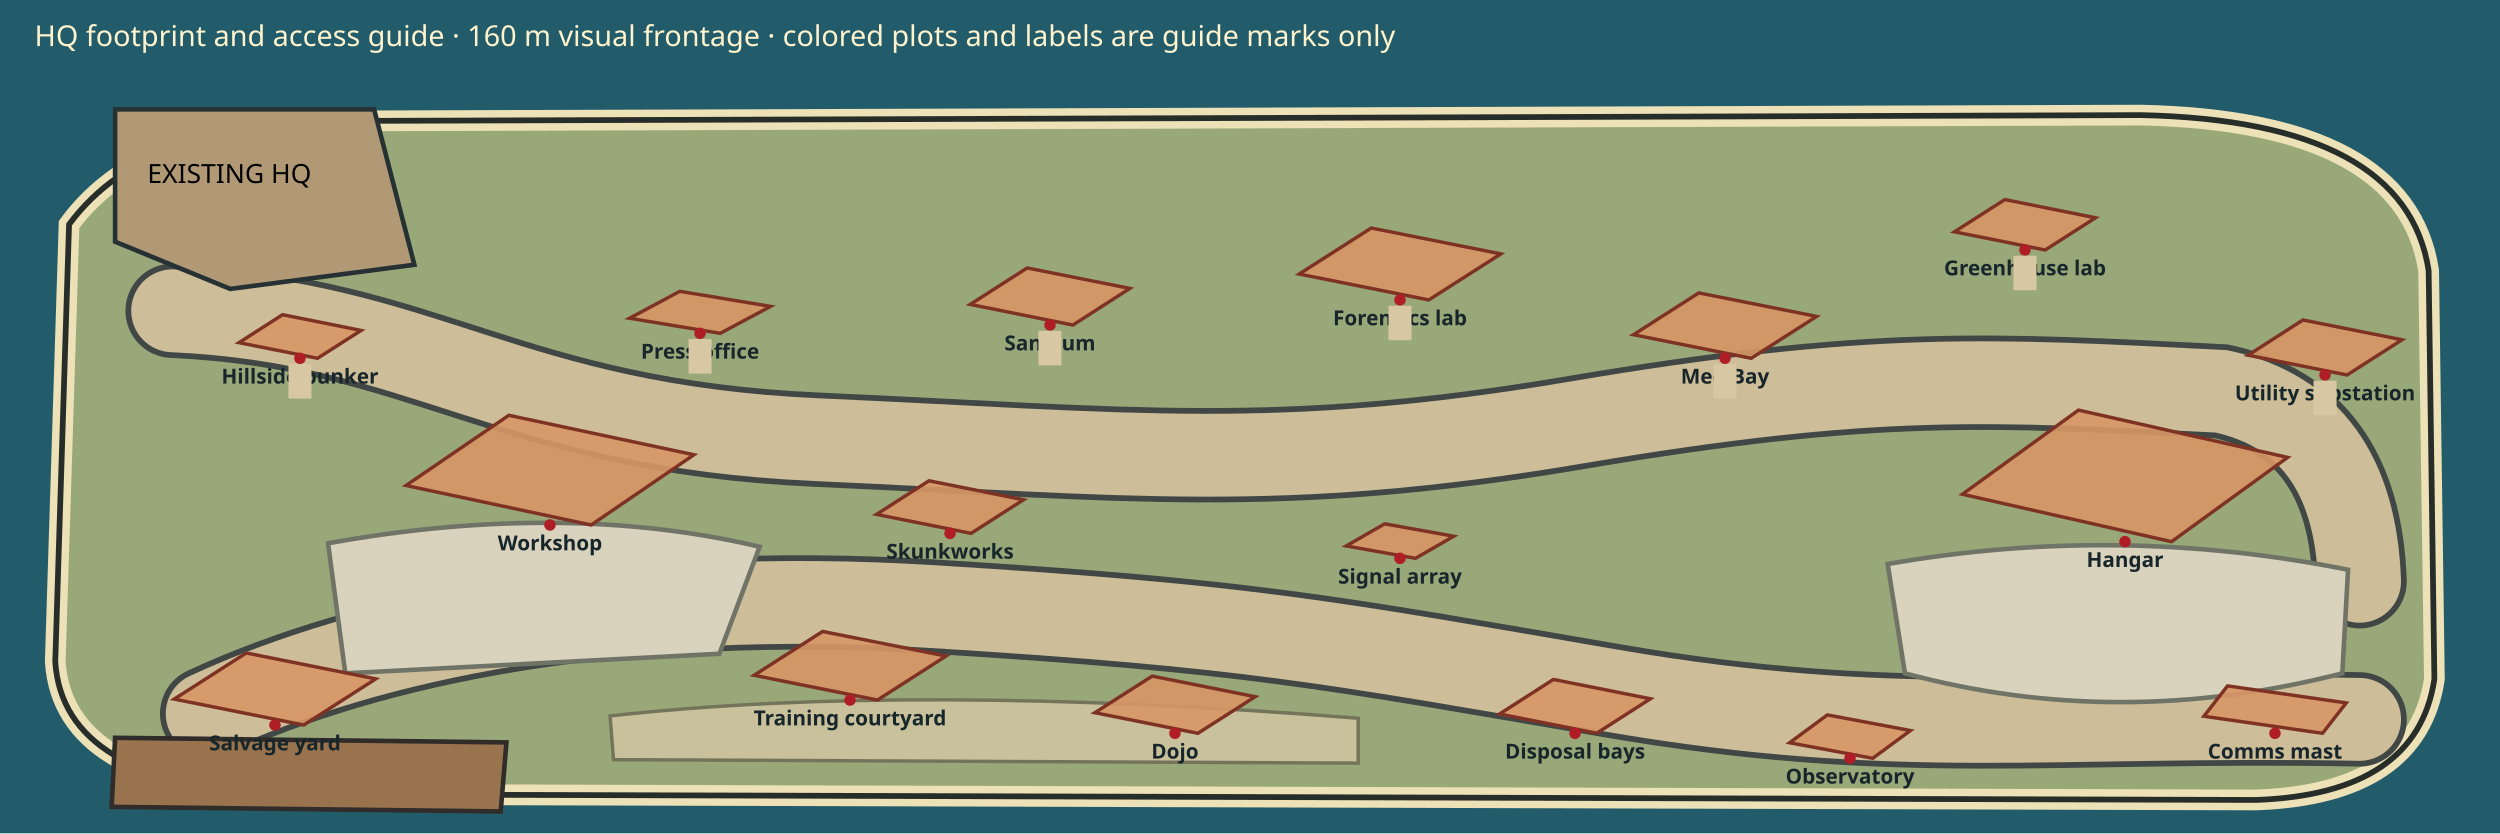
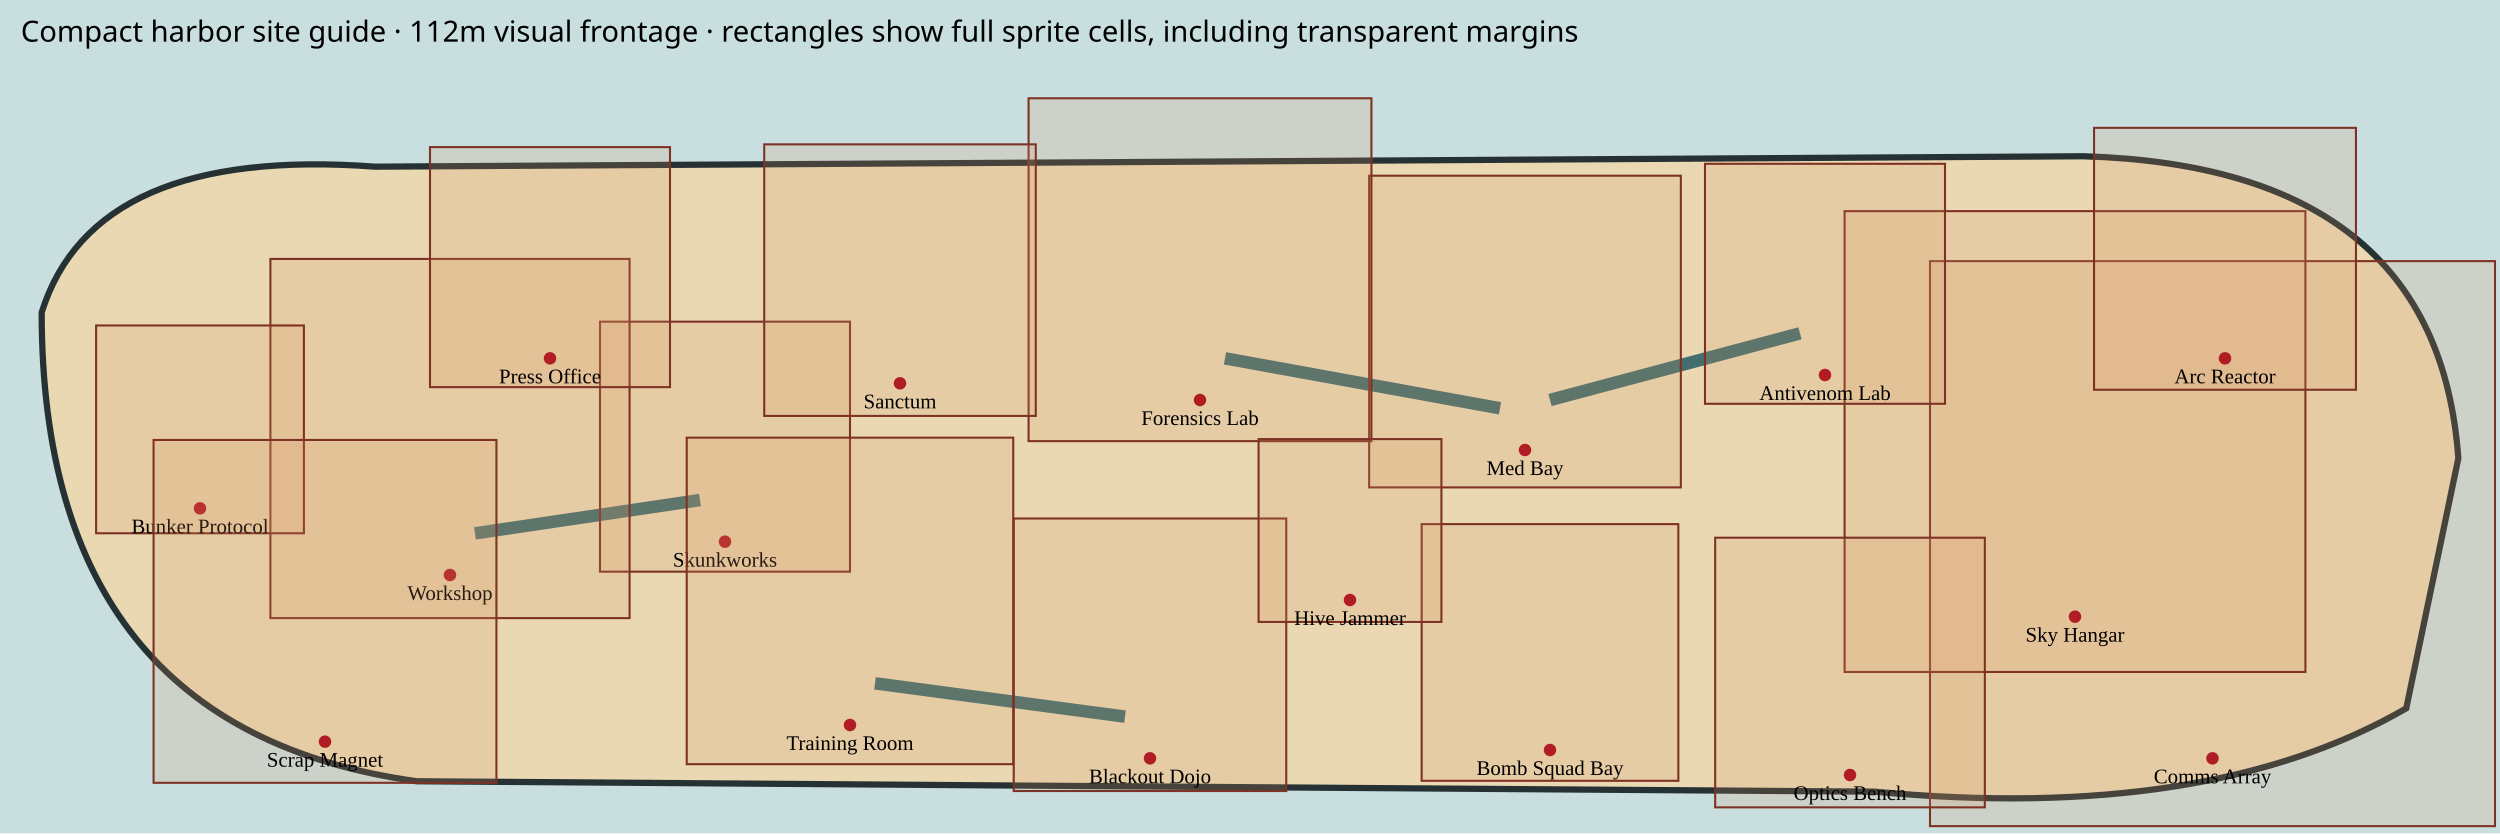
- <svg xmlns="http://www.w3.org/2000/svg" width="2172" height="724" viewBox="0 0 2172 724">
-   <rect width="2172" height="724" fill="#225c6a" />
-   <path d="M60 195 Q130 100 320 105 L1860 100 Q2090 105 2110 235 L2115 590 Q2100 690 1960 695 L240 690 Q55 680 48 575 Z" fill="#99a879" stroke="#ede1b7" stroke-width="18" />
-   <path d="M60 195 Q130 100 320 105 L1860 100 Q2090 105 2110 235 L2115 590 Q2100 690 1960 695 L240 690 Q55 680 48 575 Z" fill="none" stroke="#272d29" stroke-width="5" />
-   <path d="M150 270 C370 280 440 370 710 382 S1110 411 1370 367 S1730 330 1930 340 Q2045 365 2050 505" fill="none" stroke="#404745" stroke-width="82" stroke-linecap="round" />
-   <path d="M150 270 C370 280 440 370 710 382 S1110 411 1370 367 S1730 330 1930 340 Q2045 365 2050 505" fill="none" stroke="#cdbd98" stroke-width="72" stroke-linecap="round" />
-   <path d="M180 620 C320 555 535 510 810 527 S1150 557 1400 600 S1780 620 2050 625" fill="none" stroke="#404745" stroke-width="82" stroke-linecap="round" />
-   <path d="M180 620 C320 555 535 510 810 527 S1150 557 1400 600 S1780 620 2050 625" fill="none" stroke="#cdbd98" stroke-width="72" stroke-linecap="round" />
-   <path d="M1640 490 Q1840 455 2040 495 L2035 585 Q1840 635 1655 585 Z" fill="#d9d2bc" stroke="#6f7467" stroke-width="4" />
-   <path d="M285 472 Q490 435 660 475 L625 568 L300 585 Z" fill="#d9d2bc" stroke="#6f7467" stroke-width="4" />
-   <path d="M100 641 L440 645 L435 705 L97 701 Z" fill="#98734e" stroke="#302c29" stroke-width="4" />
-   <path d="M530 622 Q790 593 1180 624 L1180 663 L533 660 Z" fill="#c8c19b" stroke="#74745b" stroke-width="3" />
-   <path d="M100 95 L325 95 L360 230 L200 251 L100 210 Z" fill="#b29975" stroke="#263133" stroke-width="4" />
-   <text x="128" y="159" font-family="sans-serif" font-size="23">EXISTING HQ</text>
-   <polygon points="761.5,446.9 807.1,417.7 889.2,434.2 843.6,463.4" fill="#d89665" fill-opacity=".9" stroke="#7e3224" stroke-width="3" />
-   <circle cx="825.4" cy="463.4" r="5" fill="#b01d24" />
-   <text x="825.4" y="485.4" text-anchor="middle" font-family="sans-serif" font-weight="bold" font-size="18" fill="#17262b">Skunkworks</text>
-   <polygon points="1419.1,290.8 1475.9,254.5 1578.3,274.9 1521.4,311.3" fill="#d89665" fill-opacity=".9" stroke="#7e3224" stroke-width="3" />
-   <circle cx="1498.7" cy="311.3" r="5" fill="#b01d24" />
-   <text x="1498.7" y="333.3" text-anchor="middle" font-family="sans-serif" font-weight="bold" font-size="18" fill="#17262b">Med Bay</text>
-   <path d="M1498.7 316.3 l0 30" stroke="#d8c7a3" stroke-width="20" fill="none" />
-   <polygon points="352.7,421.8 442.1,360.8 602.9,395.1 513.6,456.1" fill="#d89665" fill-opacity=".9" stroke="#7e3224" stroke-width="3" />
-   <circle cx="477.8" cy="456.1" r="5" fill="#b01d24" />
-   <text x="477.8" y="478.1" text-anchor="middle" font-family="sans-serif" font-weight="bold" font-size="18" fill="#17262b">Workshop</text>
-   <polygon points="1914.7,622.3 1935.3,595.9 2038.4,610.7 2017.8,637.1" fill="#d89665" fill-opacity=".9" stroke="#7e3224" stroke-width="3" />
-   <circle cx="1976.5" cy="637.1" r="5" fill="#b01d24" />
-   <text x="1976.5" y="659.1" text-anchor="middle" font-family="sans-serif" font-weight="bold" font-size="18" fill="#17262b">Comms mast</text>
-   <polygon points="655.1,586.7 714.7,548.6 821.9,570.0 762.3,608.2" fill="#d89665" fill-opacity=".9" stroke="#7e3224" stroke-width="3" />
-   <circle cx="738.5" cy="608.2" r="5" fill="#b01d24" />
-   <text x="738.5" y="630.2" text-anchor="middle" font-family="sans-serif" font-weight="bold" font-size="18" fill="#17262b">Training courtyard</text>
-   <polygon points="546.9,276.5 590.6,253.1 669.5,266.2 625.7,289.6" fill="#d89665" fill-opacity=".9" stroke="#7e3224" stroke-width="3" />
-   <circle cx="608.2" cy="289.6" r="5" fill="#b01d24" />
-   <text x="608.2" y="311.6" text-anchor="middle" font-family="sans-serif" font-weight="bold" font-size="18" fill="#17262b">Press office</text>
-   <path d="M608.2 294.6 l0 30" stroke="#d8c7a3" stroke-width="20" fill="none" />
-   <polygon points="1128.7,238.1 1191.3,198.1 1303.9,220.6 1241.3,260.6" fill="#d89665" fill-opacity=".9" stroke="#7e3224" stroke-width="3" />
-   <circle cx="1216.3" cy="260.6" r="5" fill="#b01d24" />
-   <text x="1216.3" y="282.6" text-anchor="middle" font-family="sans-serif" font-weight="bold" font-size="18" fill="#17262b">Forensics lab</text>
-   <path d="M1216.3 265.6 l0 30" stroke="#d8c7a3" stroke-width="20" fill="none" />
-   <polygon points="1704.9,429.4 1805.8,356.3 1987.5,397.4 1886.6,470.6" fill="#d89665" fill-opacity=".9" stroke="#7e3224" stroke-width="3" />
-   <circle cx="1846.2" cy="470.6" r="5" fill="#b01d24" />
-   <text x="1846.2" y="492.6" text-anchor="middle" font-family="sans-serif" font-weight="bold" font-size="18" fill="#17262b">Hangar</text>
-   <polygon points="1953.1,308.6 2000.8,278.0 2086.9,295.2 2039.1,325.8" fill="#d89665" fill-opacity=".9" stroke="#7e3224" stroke-width="3" />
-   <circle cx="2020.0" cy="325.8" r="5" fill="#b01d24" />
-   <text x="2020.0" y="347.8" text-anchor="middle" font-family="sans-serif" font-weight="bold" font-size="18" fill="#17262b">Utility substation</text>
-   <path d="M2020.0 330.8 l0 30" stroke="#d8c7a3" stroke-width="20" fill="none" />
-   <polygon points="842.9,264.5 892.4,232.8 981.6,250.6 932.1,282.4" fill="#d89665" fill-opacity=".9" stroke="#7e3224" stroke-width="3" />
-   <circle cx="912.2" cy="282.4" r="5" fill="#b01d24" />
-   <text x="912.2" y="304.4" text-anchor="middle" font-family="sans-serif" font-weight="bold" font-size="18" fill="#17262b">Sanctum</text>
-   <path d="M912.2 287.4 l0 30" stroke="#d8c7a3" stroke-width="20" fill="none" />
-   <polygon points="207.6,297.7 245.5,273.4 313.7,287.1 275.8,311.3" fill="#d89665" fill-opacity=".9" stroke="#7e3224" stroke-width="3" />
-   <circle cx="260.6" cy="311.3" r="5" fill="#b01d24" />
-   <text x="260.6" y="333.3" text-anchor="middle" font-family="sans-serif" font-weight="bold" font-size="18" fill="#17262b">Hillside bunker</text>
-   <path d="M260.6 316.3 l0 30" stroke="#d8c7a3" stroke-width="20" fill="none" />
-   <polygon points="1698.0,201.4 1741.8,173.4 1820.6,189.2 1776.8,217.2" fill="#d89665" fill-opacity=".9" stroke="#7e3224" stroke-width="3" />
-   <circle cx="1759.3" cy="217.2" r="5" fill="#b01d24" />
-   <text x="1759.3" y="239.2" text-anchor="middle" font-family="sans-serif" font-weight="bold" font-size="18" fill="#17262b">Greenhouse lab</text>
-   <path d="M1759.3 222.2 l0 30" stroke="#d8c7a3" stroke-width="20" fill="none" />
-   <polygon points="151.3,607.4 213.9,567.3 326.5,589.8 263.9,629.9" fill="#d89665" fill-opacity=".9" stroke="#7e3224" stroke-width="3" />
-   <circle cx="238.9" cy="629.9" r="5" fill="#b01d24" />
-   <text x="238.9" y="651.9" text-anchor="middle" font-family="sans-serif" font-weight="bold" font-size="18" fill="#17262b">Salvage yard</text>
-   <polygon points="951.2,619.2 1001.0,587.4 1090.5,605.3 1040.7,637.1" fill="#d89665" fill-opacity=".9" stroke="#7e3224" stroke-width="3" />
-   <circle cx="1020.8" cy="637.1" r="5" fill="#b01d24" />
-   <text x="1020.8" y="659.1" text-anchor="middle" font-family="sans-serif" font-weight="bold" font-size="18" fill="#17262b">Dojo</text>
-   <polygon points="1302.8,620.3 1349.6,590.3 1433.9,607.1 1387.1,637.1" fill="#d89665" fill-opacity=".9" stroke="#7e3224" stroke-width="3" />
-   <circle cx="1368.4" cy="637.1" r="5" fill="#b01d24" />
-   <text x="1368.4" y="659.1" text-anchor="middle" font-family="sans-serif" font-weight="bold" font-size="18" fill="#17262b">Disposal bays</text>
-   <polygon points="1554.8,645.3 1587.6,621.1 1659.8,634.7 1627.0,658.8" fill="#d89665" fill-opacity=".9" stroke="#7e3224" stroke-width="3" />
-   <circle cx="1607.3" cy="658.8" r="5" fill="#b01d24" />
-   <text x="1607.3" y="680.8" text-anchor="middle" font-family="sans-serif" font-weight="bold" font-size="18" fill="#17262b">Observatory</text>
-   <polygon points="1169.6,474.3 1203.0,455.1 1263.0,465.9 1229.7,485.1" fill="#d89665" fill-opacity=".9" stroke="#7e3224" stroke-width="3" />
-   <circle cx="1216.3" cy="485.1" r="5" fill="#b01d24" />
-   <text x="1216.3" y="507.1" text-anchor="middle" font-family="sans-serif" font-weight="bold" font-size="18" fill="#17262b">Signal array</text>
-   <text x="30" y="40" font-family="sans-serif" font-size="25" fill="#fff3ce">HQ footprint and access guide · 160 m visual frontage · colored plots and labels are guide marks only</text>
+ <svg xmlns="http://www.w3.org/2000/svg" width="1200" height="400" viewBox="0 0 1200 400">
+   <rect width="1200" height="400" fill="#c9dfdf" />
+   <path d="M20 150 Q45 70 180 80 L1000 75 Q1170 80 1180 220 L1155 340 Q1060 395 900 380 L200 375 Q20 350 20 150Z" fill="#e9d8b2" stroke="#263133" stroke-width="3" />
+   <path d="M228,256 L336,240" fill="none" stroke="#426e6d" stroke-width="6" />
+   <path d="M588,172 L720,196" fill="none" stroke="#426e6d" stroke-width="6" />
+   <path d="M744,192 L864,160" fill="none" stroke="#426e6d" stroke-width="6" />
+   <path d="M420,328 L540,344" fill="none" stroke="#426e6d" stroke-width="6" />
+   <g>
+     <rect x="288" y="154.4" width="120" height="120" fill="#d89665" fill-opacity=".18" stroke="#7e3224" />
+     <circle cx="348" cy="260" r="3" fill="#b01d24" />
+     <text x="348" y="272" text-anchor="middle" font-size="10">Skunkworks</text>
+   </g>
+   <g>
+     <rect x="657.195" y="84.343" width="149.61" height="149.61" fill="#d89665" fill-opacity=".18" stroke="#7e3224" />
+     <circle cx="732" cy="216" r="3" fill="#b01d24" />
+     <text x="732" y="228" text-anchor="middle" font-size="10">Med Bay</text>
+   </g>
+   <g>
+     <rect x="129.796" y="124.281" width="172.408" height="172.408" fill="#d89665" fill-opacity=".18" stroke="#7e3224" />
+     <circle cx="216" cy="276" r="3" fill="#b01d24" />
+     <text x="216" y="288" text-anchor="middle" font-size="10">Workshop</text>
+   </g>
+   <g>
+     <rect x="926.398" y="125.341" width="271.204" height="271.204" fill="#d89665" fill-opacity=".18" stroke="#7e3224" />
+     <circle cx="1062" cy="364" r="3" fill="#b01d24" />
+     <text x="1062" y="376" text-anchor="middle" font-size="10">Comms Array</text>
+   </g>
+   <g>
+     <rect x="329.633" y="210.073" width="156.735" height="156.735" fill="#d89665" fill-opacity=".18" stroke="#7e3224" />
+     <circle cx="408" cy="348" r="3" fill="#b01d24" />
+     <text x="408" y="360" text-anchor="middle" font-size="10">Training Room</text>
+   </g>
+   <g>
+     <rect x="206.4" y="70.624" width="115.2" height="115.2" fill="#d89665" fill-opacity=".18" stroke="#7e3224" />
+     <circle cx="264" cy="172" r="3" fill="#b01d24" />
+     <text x="264" y="184" text-anchor="middle" font-size="10">Press Office</text>
+   </g>
+   <g>
+     <rect x="493.714" y="47.177" width="164.571" height="164.571" fill="#d89665" fill-opacity=".18" stroke="#7e3224" />
+     <circle cx="576" cy="192" r="3" fill="#b01d24" />
+     <text x="576" y="204" text-anchor="middle" font-size="10">Forensics Lab</text>
+   </g>
+   <g>
+     <rect x="885.401" y="101.346" width="221.198" height="221.198" fill="#d89665" fill-opacity=".18" stroke="#7e3224" />
+     <circle cx="996" cy="296" r="3" fill="#b01d24" />
+     <text x="996" y="308" text-anchor="middle" font-size="10">Sky Hangar</text>
+   </g>
+   <g>
+     <rect x="1005.143" y="61.371" width="125.714" height="125.714" fill="#d89665" fill-opacity=".18" stroke="#7e3224" />
+     <circle cx="1068" cy="172" r="3" fill="#b01d24" />
+     <text x="1068" y="184" text-anchor="middle" font-size="10">Arc Reactor</text>
+   </g>
+   <g>
+     <rect x="366.823" y="69.289" width="130.354" height="130.354" fill="#d89665" fill-opacity=".18" stroke="#7e3224" />
+     <circle cx="432" cy="184" r="3" fill="#b01d24" />
+     <text x="432" y="196" text-anchor="middle" font-size="10">Sanctum</text>
+   </g>
+   <g>
+     <rect x="46.13" y="156.229" width="99.74" height="99.74" fill="#d89665" fill-opacity=".18" stroke="#7e3224" />
+     <circle cx="96" cy="244" r="3" fill="#b01d24" />
+     <text x="96" y="256" text-anchor="middle" font-size="10">Bunker Protocol</text>
+   </g>
+   <g>
+     <rect x="818.4" y="78.624" width="115.2" height="115.2" fill="#d89665" fill-opacity=".18" stroke="#7e3224" />
+     <circle cx="876" cy="180" r="3" fill="#b01d24" />
+     <text x="876" y="192" text-anchor="middle" font-size="10">Antivenom Lab</text>
+   </g>
+   <g>
+     <rect x="73.714" y="211.177" width="164.571" height="164.571" fill="#d89665" fill-opacity=".18" stroke="#7e3224" />
+     <circle cx="156" cy="356" r="3" fill="#b01d24" />
+     <text x="156" y="368" text-anchor="middle" font-size="10">Scrap Magnet</text>
+   </g>
+   <g>
+     <rect x="486.593" y="248.884" width="130.813" height="130.813" fill="#d89665" fill-opacity=".18" stroke="#7e3224" />
+     <circle cx="552" cy="364" r="3" fill="#b01d24" />
+     <text x="552" y="376" text-anchor="middle" font-size="10">Blackout Dojo</text>
+   </g>
+   <g>
+     <rect x="682.396" y="251.576" width="123.209" height="123.209" fill="#d89665" fill-opacity=".18" stroke="#7e3224" />
+     <circle cx="744" cy="360" r="3" fill="#b01d24" />
+     <text x="744" y="372" text-anchor="middle" font-size="10">Bomb Squad Bay</text>
+   </g>
+   <g>
+     <rect x="823.281" y="258.094" width="129.438" height="129.438" fill="#d89665" fill-opacity=".18" stroke="#7e3224" />
+     <circle cx="888" cy="372" r="3" fill="#b01d24" />
+     <text x="888" y="384" text-anchor="middle" font-size="10">Optics Bench</text>
+   </g>
+   <g>
+     <rect x="604.114" y="210.761" width="87.771" height="87.771" fill="#d89665" fill-opacity=".18" stroke="#7e3224" />
+     <circle cx="648" cy="288" r="3" fill="#b01d24" />
+     <text x="648" y="300" text-anchor="middle" font-size="10">Hive Jammer</text>
+   </g>
+   <text x="10" y="20" font-family="sans-serif" font-size="14">Compact harbor site guide · 112m visual frontage · rectangles show full sprite cells, including transparent margins</text>
</svg>
